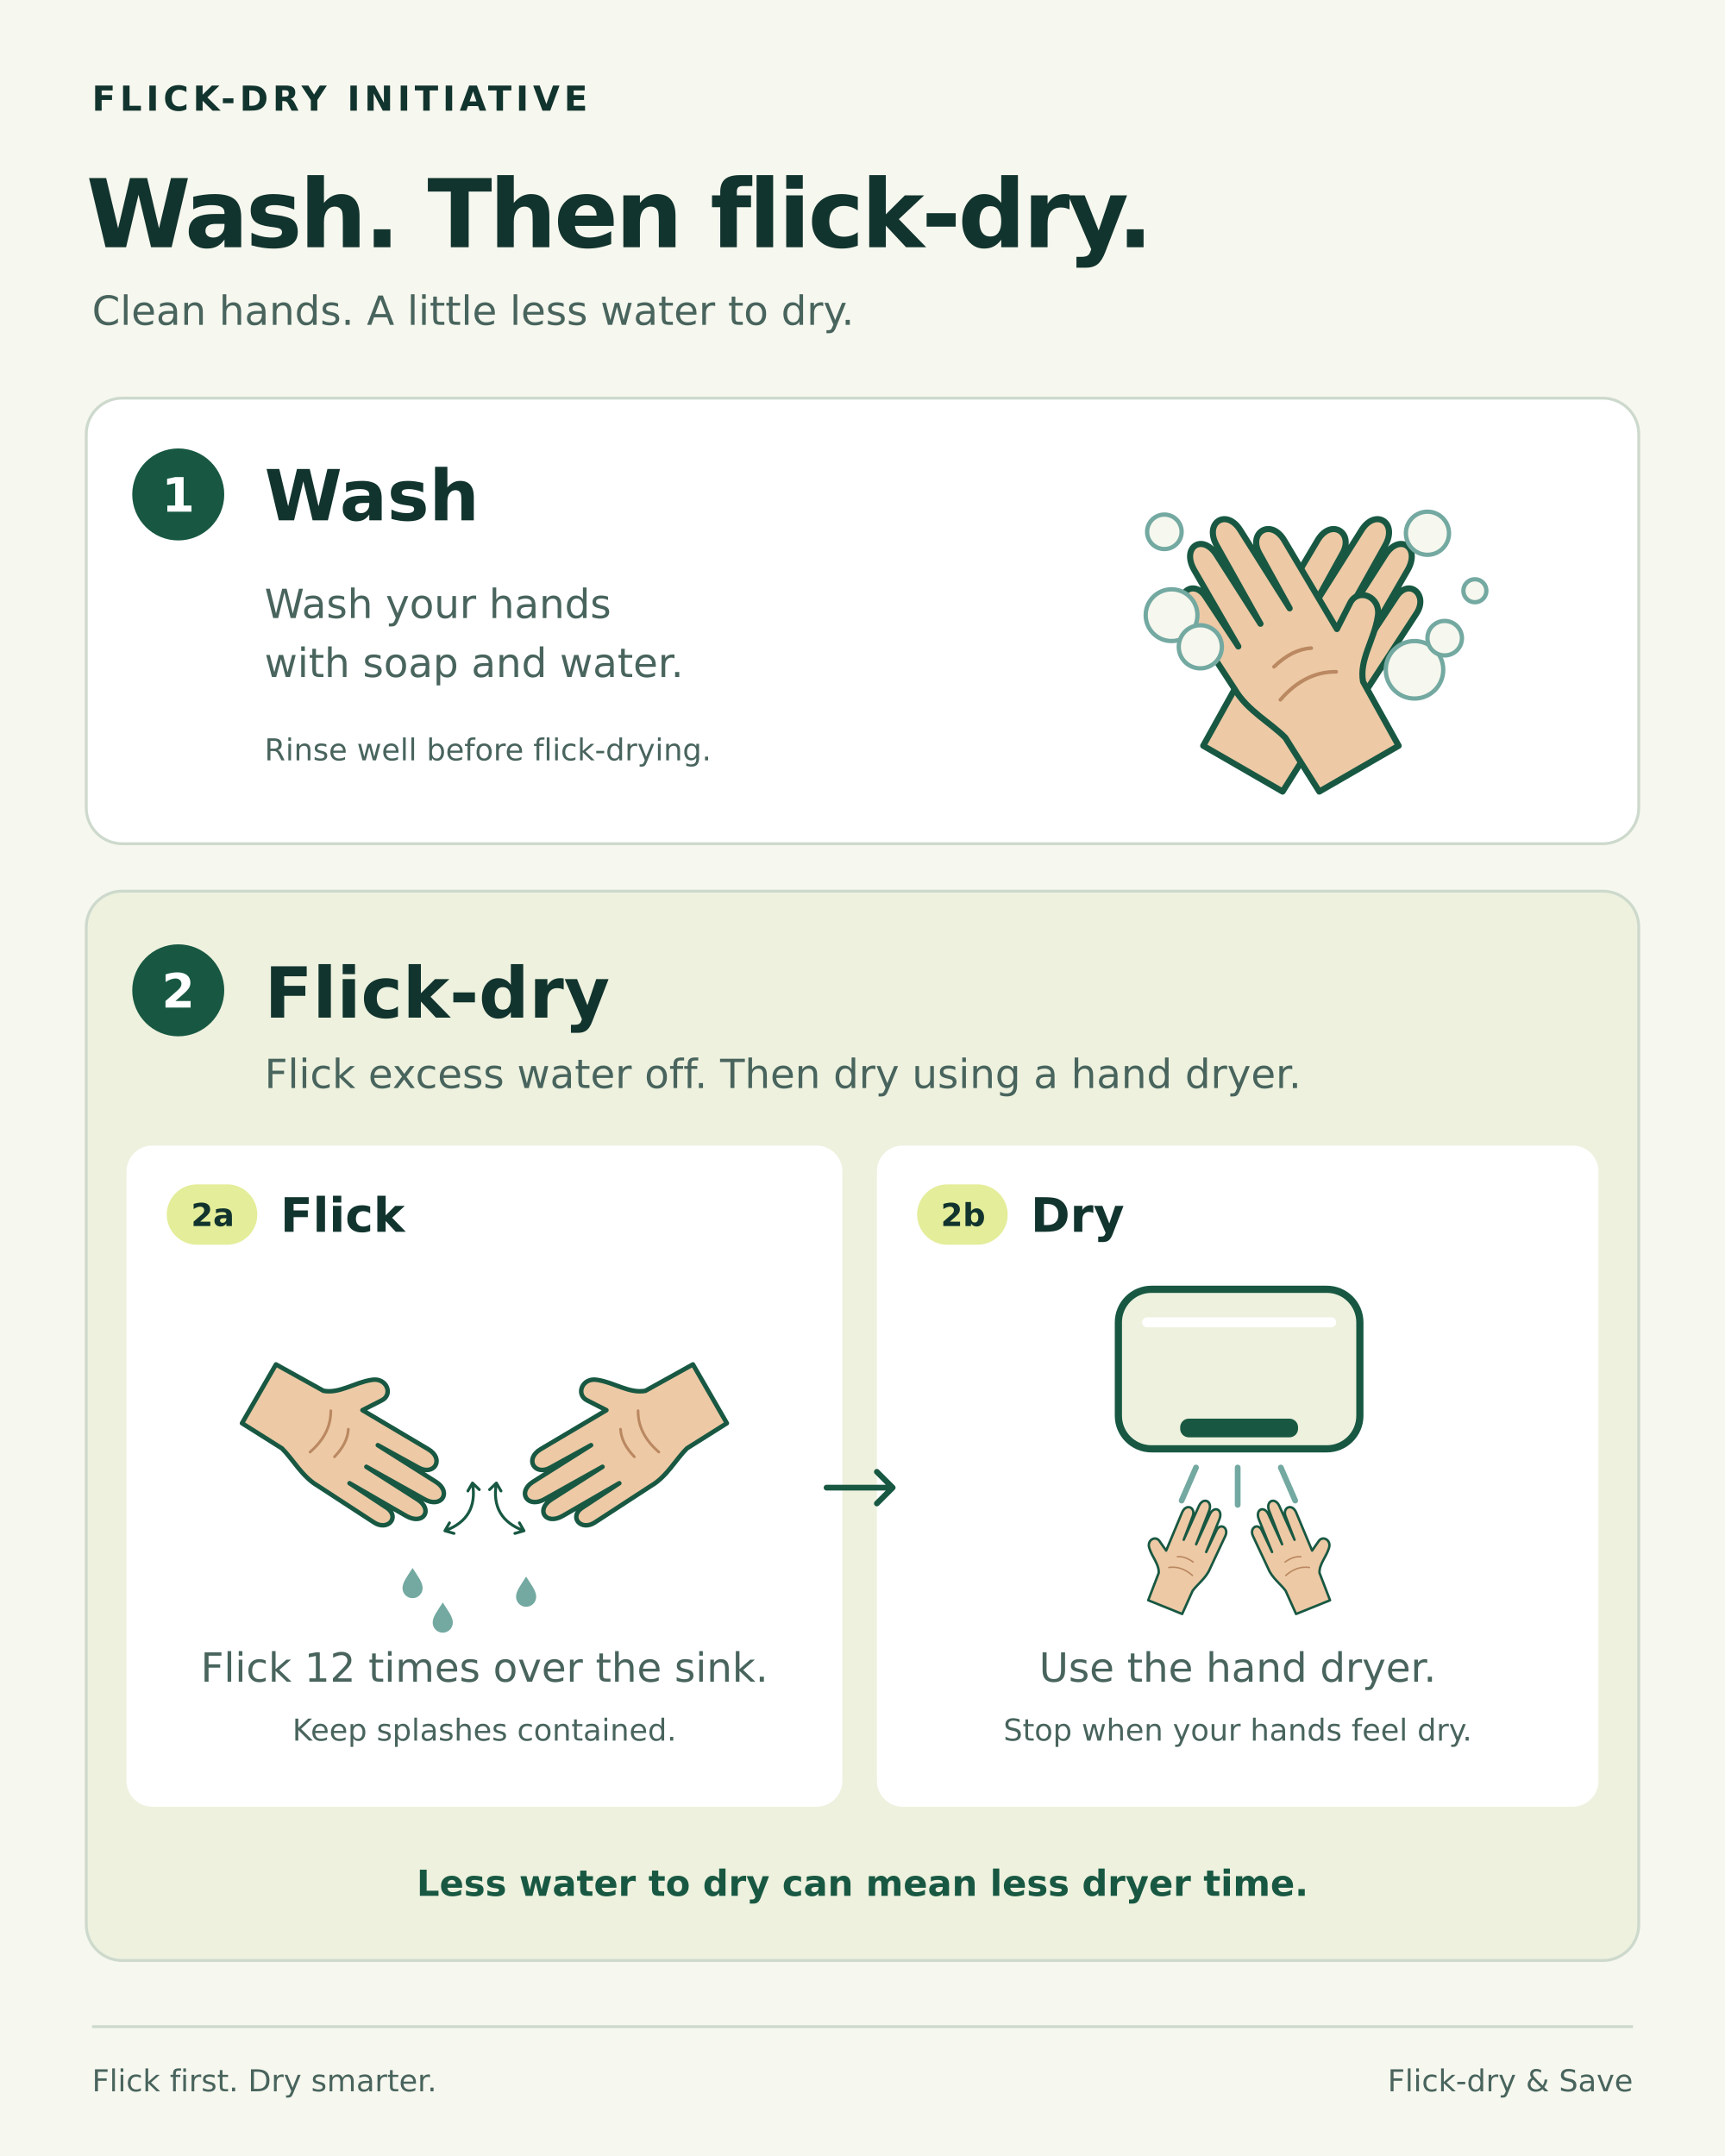
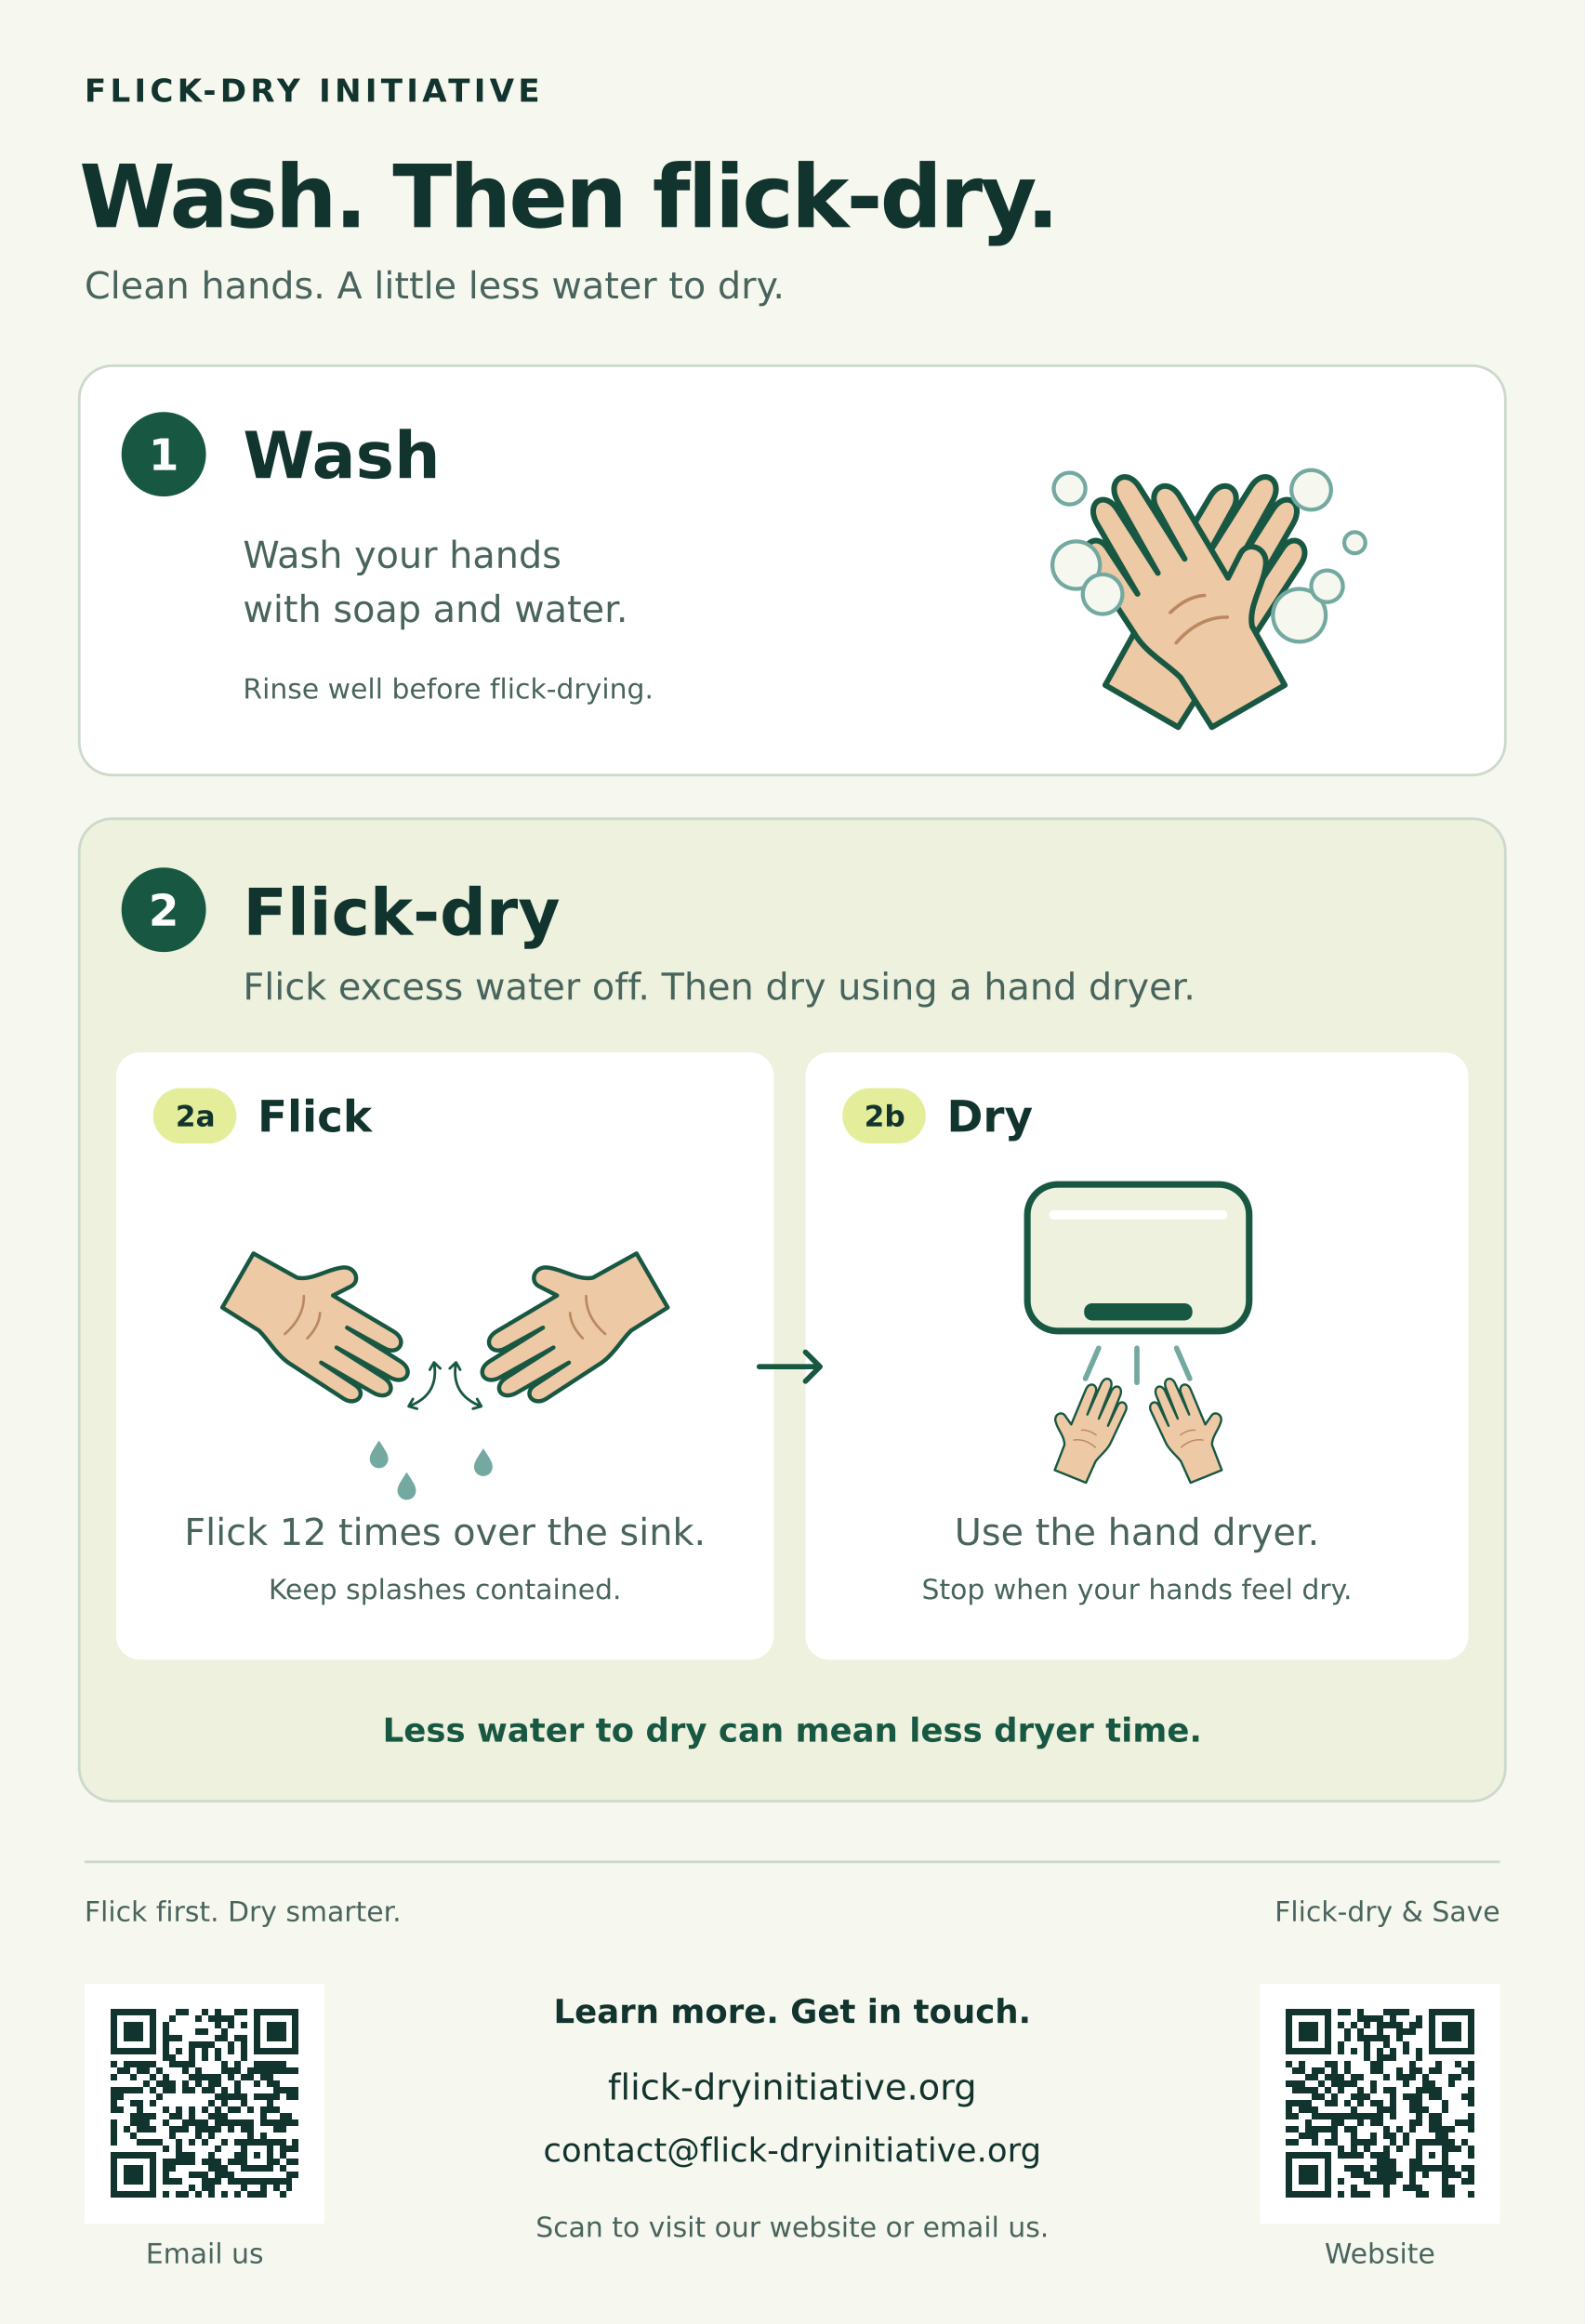
- <svg xmlns="http://www.w3.org/2000/svg" xmlns:xlink="http://www.w3.org/1999/xlink" width="1200" height="1500" viewBox="0 0 1200 1500">
+ <svg xmlns="http://www.w3.org/2000/svg" xmlns:xlink="http://www.w3.org/1999/xlink" width="1200" height="1760" viewBox="0 0 1200 1760">
  <defs>
    <style>
text {font-family: 'DejaVu Sans', sans-serif; fill:#12342e}
.small {font-size:21px;fill:#48645d}
.body {font-size:28px;fill:#48645d}
.label {font-size:24px;font-weight:700;letter-spacing:3px}
.title {font-size:66px;font-weight:700;letter-spacing:-2px}
</style>
    <g id="hand" stroke="#185842" stroke-width="5" stroke-linejoin="round" stroke-linecap="round">
      <path d="M 40 0 L 115 0 L 116 60 C 122 77 141 85 153 100 C 164 113 151 129 139 121 L 119 108 L 118 192 C 118 214 95 213 95 193 L 94 142 L 91 218 C 90 239 68 238 68 216 L 67 143 L 64 210 C 63 231 42 230 42 208 L 42 136 L 39 186 C 37 203 17 199 18 181 L 22 107 C 22 87 34 68 38 52 Z" fill="#edc9a5" />
      <path d="M 50 81 Q 79 91 101 78 M 59 107 Q 79 112 93 105" fill="none" stroke="#ba8861" stroke-width="3" />
    </g>
    <g id="drop">
      <path d="M 0 -13 C -5 -5 -10 1 -10 7 A 10 10 0 0 0 10 7 C 10 1 5 -5 0 -13 Z" fill="#73a9a1" />
    </g>
  </defs>
-   <rect width="1200" height="1500" fill="#f6f7ee" />
+   <rect width="1200" height="1760" fill="#f6f7ee" />
  <text x="64" y="77" class="label" fill="#185842">FLICK-DRY INITIATIVE</text>
  <text x="60" y="172" class="title">Wash. Then flick-dry.</text>
  <text x="64" y="226" class="body">Clean hands. A little less water to dry.</text>
  <rect x="60" y="277" width="1080" height="310" rx="25" fill="#fff" stroke="#cdd9cc" stroke-width="2" />
  <circle cx="124" cy="344" r="32" fill="#185842" />
  <text x="124" y="356" text-anchor="middle" style="font-size:33px;font-weight:700;fill:white">1</text>
  <text x="184" y="362" style="font-size:49px;font-weight:700">Wash</text>
  <text x="184" y="430" class="body">Wash your hands</text>
  <text x="184" y="471" class="body">with soap and water.</text>
  <text x="184" y="529" class="small">Rinse well before flick-drying.</text>
  <g transform="translate(865 535) rotate(-150) scale(.85) translate(-77 0)">
    <use xlink:href="#hand" />
  </g>
  <g transform="translate(945 535) scale(-1 1) rotate(-150) scale(.85) translate(-77 0)">
    <use xlink:href="#hand" />
  </g>
  <g fill="#f6f7ee" stroke="#73a9a1" stroke-width="3">
    <circle cx="815" cy="428" r="18" />
    <circle cx="835" cy="450" r="15" />
    <circle cx="984" cy="466" r="20" />
    <circle cx="1005" cy="444" r="12" />
    <circle cx="810" cy="370" r="12" />
    <circle cx="993" cy="371" r="15" />
    <circle cx="1026" cy="411" r="8" />
  </g>
  <rect x="60" y="620" width="1080" height="744" rx="25" fill="#edf1de" stroke="#cdd9cc" stroke-width="2" />
  <circle cx="124" cy="689" r="32" fill="#185842" />
  <text x="124" y="701" text-anchor="middle" style="font-size:33px;font-weight:700;fill:white">2</text>
  <text x="184" y="708" style="font-size:49px;font-weight:700">Flick-dry</text>
  <text x="184" y="757" class="body">Flick excess water off. Then dry using a hand dryer.</text>
  <rect x="88" y="797" width="498" height="460" rx="18" fill="#fff" />
  <rect x="610" y="797" width="502" height="460" rx="18" fill="#fff" />
  <rect x="116" y="824" width="63" height="42" rx="21" fill="#e4ed99" />
  <text x="148" y="853" text-anchor="middle" style="font-size:22px;font-weight:700">2a</text>
  <text x="195" y="857" style="font-size:33px;font-weight:700">Flick</text>
  <rect x="638" y="824" width="63" height="42" rx="21" fill="#e4ed99" />
  <text x="670" y="853" text-anchor="middle" style="font-size:22px;font-weight:700">2b</text>
  <text x="717" y="857" style="font-size:33px;font-weight:700">Dry</text>
  <g transform="translate(180 970) rotate(-60) scale(.63) translate(-77 0)">
    <use xlink:href="#hand" />
  </g>
  <g transform="translate(494 970) scale(-1 1) rotate(-60) scale(.63) translate(-77 0)">
    <use xlink:href="#hand" />
  </g>
  <g stroke="#185842" stroke-width="5" fill="none" stroke-linecap="round">
    <path stroke-width="2.5" stroke-linejoin="round" transform="translate(308 1042) rotate(-60) scale(.8) translate(-308 -1042)" d="M 284 1058 Q 308 1078 332 1058 M 286 1066 L 284 1058 L 292 1058 M 324 1058 L 332 1058 L 330 1066" />
    <path stroke-width="2.5" stroke-linejoin="round" transform="translate(366 1042) rotate(60) scale(.8) translate(-366 -1042)" d="M 342 1058 Q 366 1078 390 1058 M 344 1066 L 342 1058 L 350 1058 M 382 1058 L 390 1058 L 388 1066" />
  </g>
  <g>
    <use xlink:href="#drop" transform="translate(287 1100) scale(.7)" />
    <use xlink:href="#drop" transform="translate(308 1124) scale(.7)" />
    <use xlink:href="#drop" transform="translate(366 1106) scale(.7)" />
  </g>
  <text x="337" y="1170" text-anchor="middle" class="body">Flick 12 times over the sink.</text>
  <text x="337" y="1211" text-anchor="middle" class="small">Keep splashes contained.</text>
  <rect x="778" y="897" width="168" height="111" rx="23" fill="#edf1de" stroke="#185842" stroke-width="5" />
  <path d="M 798 920 L 926 920" stroke="#fff" stroke-width="7" stroke-linecap="round" />
  <rect x="821" y="987" width="82" height="13" rx="6" fill="#185842" />
  <g fill="none" stroke="#73a9a1" stroke-width="4" stroke-linecap="round">
    <path d="M 832 1021 L 822 1044 M 861 1021 L 861 1047 M 891 1021 L 901 1044" />
  </g>
  <g transform="translate(835 1128) rotate(202) scale(.34)">
    <use xlink:href="#hand" />
  </g>
  <g transform="translate(889 1128) scale(-.34 .34) rotate(202)">
    <use xlink:href="#hand" />
  </g>
  <text x="861" y="1170" text-anchor="middle" class="body">Use the hand dryer.</text>
  <text x="861" y="1211" text-anchor="middle" class="small">Stop when your hands feel dry.</text>
  <path d="M 575 1035 L 621 1035 M 610 1024 L 621 1035 L 610 1046" fill="none" stroke="#185842" stroke-width="4" stroke-linecap="round" stroke-linejoin="round" />
  <text x="600" y="1319" text-anchor="middle" style="font-size:25px;font-weight:700;fill:#185842">Less water to dry can mean less dryer time.</text>
  <path d="M 64 1410 H 1136" stroke="#cdd9cc" stroke-width="2" />
  <text x="64" y="1455" class="small">Flick first. Dry smarter.</text>
  <text x="1136" y="1455" text-anchor="end" class="small">Flick-dry &amp; Save</text>
+   <g id="contact-footer" aria-label="Website and contact information">
+     <text x="600" y="1532" text-anchor="middle" style="font-size:25px;font-weight:700">Learn more. Get in touch.</text>
+     <a href="https://flick-dryinitiative.org/">
+       <text x="600" y="1590" text-anchor="middle" style="font-size:27px">flick-dryinitiative.org</text>
+     </a>
+     <a href="mailto:contact@flick-dryinitiative.org">
+       <text x="600" y="1637" text-anchor="middle" style="font-size:25px">contact@flick-dryinitiative.org</text>
+     </a>
+     <text x="600" y="1694" text-anchor="middle" class="small">Scan to visit our website or email us.</text>
+     <a href="https://flick-dryinitiative.org/">
+       <svg x="954" y="1502" width="182" height="182" viewBox="0 0 37 37" shape-rendering="crispEdges" role="img" aria-label="QR code: Website">
+         <rect width="37" height="37" fill="#fff" />
+         <path d="M4 4h1v1h-1z M5 4h1v1h-1z M6 4h1v1h-1z M7 4h1v1h-1z M8 4h1v1h-1z M9 4h1v1h-1z M10 4h1v1h-1z M12 4h1v1h-1z M13 4h1v1h-1z M15 4h1v1h-1z M19 4h1v1h-1z M20 4h1v1h-1z M21 4h1v1h-1z M22 4h1v1h-1z M26 4h1v1h-1z M27 4h1v1h-1z M28 4h1v1h-1z M29 4h1v1h-1z M30 4h1v1h-1z M31 4h1v1h-1z M32 4h1v1h-1z M4 5h1v1h-1z M10 5h1v1h-1z M15 5h1v1h-1z M16 5h1v1h-1z M17 5h1v1h-1z M18 5h1v1h-1z M20 5h1v1h-1z M24 5h1v1h-1z M26 5h1v1h-1z M32 5h1v1h-1z M4 6h1v1h-1z M6 6h1v1h-1z M7 6h1v1h-1z M8 6h1v1h-1z M10 6h1v1h-1z M12 6h1v1h-1z M14 6h1v1h-1z M16 6h1v1h-1z M18 6h1v1h-1z M19 6h1v1h-1z M20 6h1v1h-1z M21 6h1v1h-1z M23 6h1v1h-1z M24 6h1v1h-1z M26 6h1v1h-1z M28 6h1v1h-1z M29 6h1v1h-1z M30 6h1v1h-1z M32 6h1v1h-1z M4 7h1v1h-1z M6 7h1v1h-1z M7 7h1v1h-1z M8 7h1v1h-1z M10 7h1v1h-1z M13 7h1v1h-1z M15 7h1v1h-1z M18 7h1v1h-1z M21 7h1v1h-1z M22 7h1v1h-1z M23 7h1v1h-1z M26 7h1v1h-1z M28 7h1v1h-1z M29 7h1v1h-1z M30 7h1v1h-1z M32 7h1v1h-1z M4 8h1v1h-1z M6 8h1v1h-1z M7 8h1v1h-1z M8 8h1v1h-1z M10 8h1v1h-1z M13 8h1v1h-1z M15 8h1v1h-1z M16 8h1v1h-1z M17 8h1v1h-1z M18 8h1v1h-1z M19 8h1v1h-1z M21 8h1v1h-1z M26 8h1v1h-1z M28 8h1v1h-1z M29 8h1v1h-1z M30 8h1v1h-1z M32 8h1v1h-1z M4 9h1v1h-1z M10 9h1v1h-1z M12 9h1v1h-1z M16 9h1v1h-1z M19 9h1v1h-1z M22 9h1v1h-1z M26 9h1v1h-1z M32 9h1v1h-1z M4 10h1v1h-1z M5 10h1v1h-1z M6 10h1v1h-1z M7 10h1v1h-1z M8 10h1v1h-1z M9 10h1v1h-1z M10 10h1v1h-1z M12 10h1v1h-1z M14 10h1v1h-1z M16 10h1v1h-1z M18 10h1v1h-1z M20 10h1v1h-1z M22 10h1v1h-1z M24 10h1v1h-1z M26 10h1v1h-1z M27 10h1v1h-1z M28 10h1v1h-1z M29 10h1v1h-1z M30 10h1v1h-1z M31 10h1v1h-1z M32 10h1v1h-1z M16 11h1v1h-1z M18 11h1v1h-1z M19 11h1v1h-1z M20 11h1v1h-1z M24 11h1v1h-1z M4 12h1v1h-1z M6 12h1v1h-1z M10 12h1v1h-1z M11 12h1v1h-1z M13 12h1v1h-1z M17 12h1v1h-1z M18 12h1v1h-1z M23 12h1v1h-1z M27 12h1v1h-1z M30 12h1v1h-1z M32 12h1v1h-1z M5 13h1v1h-1z M6 13h1v1h-1z M8 13h1v1h-1z M9 13h1v1h-1z M11 13h1v1h-1z M13 13h1v1h-1z M17 13h1v1h-1z M18 13h1v1h-1z M21 13h1v1h-1z M23 13h1v1h-1z M24 13h1v1h-1z M26 13h1v1h-1z M27 13h1v1h-1z M31 13h1v1h-1z M32 13h1v1h-1z M7 14h1v1h-1z M8 14h1v1h-1z M10 14h1v1h-1z M11 14h1v1h-1z M12 14h1v1h-1z M14 14h1v1h-1z M15 14h1v1h-1z M19 14h1v1h-1z M21 14h1v1h-1z M22 14h1v1h-1z M23 14h1v1h-1z M25 14h1v1h-1z M29 14h1v1h-1z M30 14h1v1h-1z M32 14h1v1h-1z M4 15h1v1h-1z M5 15h1v1h-1z M6 15h1v1h-1z M9 15h1v1h-1z M11 15h1v1h-1z M12 15h1v1h-1z M13 15h1v1h-1z M14 15h1v1h-1z M17 15h1v1h-1z M22 15h1v1h-1z M25 15h1v1h-1z M26 15h1v1h-1z M29 15h1v1h-1z M5 16h1v1h-1z M6 16h1v1h-1z M7 16h1v1h-1z M8 16h1v1h-1z M10 16h1v1h-1z M12 16h1v1h-1z M15 16h1v1h-1z M17 16h1v1h-1z M19 16h1v1h-1z M20 16h1v1h-1z M24 16h1v1h-1z M25 16h1v1h-1z M26 16h1v1h-1z M27 16h1v1h-1z M32 16h1v1h-1z M8 17h1v1h-1z M9 17h1v1h-1z M11 17h1v1h-1z M14 17h1v1h-1z M15 17h1v1h-1z M16 17h1v1h-1z M20 17h1v1h-1z M22 17h1v1h-1z M23 17h1v1h-1z M24 17h1v1h-1z M26 17h1v1h-1z M27 17h1v1h-1z M31 17h1v1h-1z M32 17h1v1h-1z M4 18h1v1h-1z M5 18h1v1h-1z M6 18h1v1h-1z M7 18h1v1h-1z M10 18h1v1h-1z M11 18h1v1h-1z M13 18h1v1h-1z M15 18h1v1h-1z M17 18h1v1h-1z M18 18h1v1h-1z M20 18h1v1h-1z M23 18h1v1h-1z M24 18h1v1h-1z M28 18h1v1h-1z M32 18h1v1h-1z M4 19h1v1h-1z M6 19h1v1h-1z M7 19h1v1h-1z M8 19h1v1h-1z M14 19h1v1h-1z M18 19h1v1h-1z M19 19h1v1h-1z M20 19h1v1h-1z M23 19h1v1h-1z M24 19h1v1h-1z M25 19h1v1h-1z M28 19h1v1h-1z M4 20h1v1h-1z M5 20h1v1h-1z M8 20h1v1h-1z M9 20h1v1h-1z M10 20h1v1h-1z M11 20h1v1h-1z M12 20h1v1h-1z M13 20h1v1h-1z M14 20h1v1h-1z M15 20h1v1h-1z M16 20h1v1h-1z M17 20h1v1h-1z M18 20h1v1h-1z M20 20h1v1h-1z M24 20h1v1h-1z M26 20h1v1h-1z M27 20h1v1h-1z M32 20h1v1h-1z M7 21h1v1h-1z M11 21h1v1h-1z M12 21h1v1h-1z M15 21h1v1h-1z M17 21h1v1h-1z M18 21h1v1h-1z M23 21h1v1h-1z M24 21h1v1h-1z M26 21h1v1h-1z M27 21h1v1h-1z M30 21h1v1h-1z M31 21h1v1h-1z M32 21h1v1h-1z M4 22h1v1h-1z M5 22h1v1h-1z M7 22h1v1h-1z M8 22h1v1h-1z M9 22h1v1h-1z M10 22h1v1h-1z M11 22h1v1h-1z M13 22h1v1h-1z M14 22h1v1h-1z M19 22h1v1h-1z M21 22h1v1h-1z M23 22h1v1h-1z M26 22h1v1h-1z M27 22h1v1h-1z M28 22h1v1h-1z M29 22h1v1h-1z M32 22h1v1h-1z M6 23h1v1h-1z M7 23h1v1h-1z M8 23h1v1h-1z M11 23h1v1h-1z M14 23h1v1h-1z M17 23h1v1h-1z M19 23h1v1h-1z M20 23h1v1h-1z M22 23h1v1h-1z M27 23h1v1h-1z M28 23h1v1h-1z M4 24h1v1h-1z M5 24h1v1h-1z M8 24h1v1h-1z M10 24h1v1h-1z M11 24h1v1h-1z M14 24h1v1h-1z M15 24h1v1h-1z M16 24h1v1h-1z M17 24h1v1h-1z M20 24h1v1h-1z M22 24h1v1h-1z M24 24h1v1h-1z M25 24h1v1h-1z M26 24h1v1h-1z M27 24h1v1h-1z M28 24h1v1h-1z M29 24h1v1h-1z M31 24h1v1h-1z M12 25h1v1h-1z M14 25h1v1h-1z M16 25h1v1h-1z M19 25h1v1h-1z M21 25h1v1h-1z M24 25h1v1h-1z M28 25h1v1h-1z M29 25h1v1h-1z M30 25h1v1h-1z M32 25h1v1h-1z M4 26h1v1h-1z M5 26h1v1h-1z M6 26h1v1h-1z M7 26h1v1h-1z M8 26h1v1h-1z M9 26h1v1h-1z M10 26h1v1h-1z M12 26h1v1h-1z M13 26h1v1h-1z M14 26h1v1h-1z M15 26h1v1h-1z M17 26h1v1h-1z M18 26h1v1h-1z M19 26h1v1h-1z M24 26h1v1h-1z M26 26h1v1h-1z M28 26h1v1h-1z M32 26h1v1h-1z M4 27h1v1h-1z M10 27h1v1h-1z M18 27h1v1h-1z M19 27h1v1h-1z M20 27h1v1h-1z M23 27h1v1h-1z M24 27h1v1h-1z M28 27h1v1h-1z M4 28h1v1h-1z M6 28h1v1h-1z M7 28h1v1h-1z M8 28h1v1h-1z M10 28h1v1h-1z M13 28h1v1h-1z M14 28h1v1h-1z M15 28h1v1h-1z M17 28h1v1h-1z M18 28h1v1h-1z M19 28h1v1h-1z M20 28h1v1h-1z M23 28h1v1h-1z M24 28h1v1h-1z M25 28h1v1h-1z M26 28h1v1h-1z M27 28h1v1h-1z M28 28h1v1h-1z M29 28h1v1h-1z M31 28h1v1h-1z M32 28h1v1h-1z M4 29h1v1h-1z M6 29h1v1h-1z M7 29h1v1h-1z M8 29h1v1h-1z M10 29h1v1h-1z M14 29h1v1h-1z M15 29h1v1h-1z M16 29h1v1h-1z M18 29h1v1h-1z M19 29h1v1h-1z M20 29h1v1h-1z M21 29h1v1h-1z M23 29h1v1h-1z M25 29h1v1h-1z M28 29h1v1h-1z M29 29h1v1h-1z M30 29h1v1h-1z M32 29h1v1h-1z M4 30h1v1h-1z M6 30h1v1h-1z M7 30h1v1h-1z M8 30h1v1h-1z M10 30h1v1h-1z M12 30h1v1h-1z M16 30h1v1h-1z M17 30h1v1h-1z M18 30h1v1h-1z M19 30h1v1h-1z M20 30h1v1h-1z M23 30h1v1h-1z M28 30h1v1h-1z M31 30h1v1h-1z M32 30h1v1h-1z M4 31h1v1h-1z M10 31h1v1h-1z M14 31h1v1h-1z M19 31h1v1h-1z M22 31h1v1h-1z M23 31h1v1h-1z M24 31h1v1h-1z M28 31h1v1h-1z M29 31h1v1h-1z M4 32h1v1h-1z M5 32h1v1h-1z M6 32h1v1h-1z M7 32h1v1h-1z M8 32h1v1h-1z M9 32h1v1h-1z M10 32h1v1h-1z M12 32h1v1h-1z M14 32h1v1h-1z M15 32h1v1h-1z M16 32h1v1h-1z M19 32h1v1h-1z M24 32h1v1h-1z M25 32h1v1h-1z M28 32h1v1h-1z M29 32h1v1h-1z M32 32h1v1h-1z" fill="#12342e" />
+       </svg>
+       <text x="1045" y="1714" text-anchor="middle" class="small">Website</text>
+     </a>
+     <a href="mailto:contact@flick-dryinitiative.org">
+       <svg x="64" y="1502" width="182" height="182" viewBox="0 0 37 37" shape-rendering="crispEdges" role="img" aria-label="QR code: Email us">
+         <rect width="37" height="37" fill="#fff" />
+         <path d="M4 4h1v1h-1z M5 4h1v1h-1z M6 4h1v1h-1z M7 4h1v1h-1z M8 4h1v1h-1z M9 4h1v1h-1z M10 4h1v1h-1z M14 4h1v1h-1z M15 4h1v1h-1z M18 4h1v1h-1z M20 4h1v1h-1z M23 4h1v1h-1z M24 4h1v1h-1z M26 4h1v1h-1z M27 4h1v1h-1z M28 4h1v1h-1z M29 4h1v1h-1z M30 4h1v1h-1z M31 4h1v1h-1z M32 4h1v1h-1z M4 5h1v1h-1z M10 5h1v1h-1z M13 5h1v1h-1z M17 5h1v1h-1z M19 5h1v1h-1z M20 5h1v1h-1z M21 5h1v1h-1z M22 5h1v1h-1z M26 5h1v1h-1z M32 5h1v1h-1z M4 6h1v1h-1z M6 6h1v1h-1z M7 6h1v1h-1z M8 6h1v1h-1z M10 6h1v1h-1z M12 6h1v1h-1z M20 6h1v1h-1z M22 6h1v1h-1z M24 6h1v1h-1z M26 6h1v1h-1z M28 6h1v1h-1z M29 6h1v1h-1z M30 6h1v1h-1z M32 6h1v1h-1z M4 7h1v1h-1z M6 7h1v1h-1z M7 7h1v1h-1z M8 7h1v1h-1z M10 7h1v1h-1z M12 7h1v1h-1z M17 7h1v1h-1z M18 7h1v1h-1z M21 7h1v1h-1z M26 7h1v1h-1z M28 7h1v1h-1z M29 7h1v1h-1z M30 7h1v1h-1z M32 7h1v1h-1z M4 8h1v1h-1z M6 8h1v1h-1z M7 8h1v1h-1z M8 8h1v1h-1z M10 8h1v1h-1z M12 8h1v1h-1z M13 8h1v1h-1z M14 8h1v1h-1z M20 8h1v1h-1z M21 8h1v1h-1z M23 8h1v1h-1z M24 8h1v1h-1z M26 8h1v1h-1z M28 8h1v1h-1z M29 8h1v1h-1z M30 8h1v1h-1z M32 8h1v1h-1z M4 9h1v1h-1z M10 9h1v1h-1z M12 9h1v1h-1z M16 9h1v1h-1z M17 9h1v1h-1z M18 9h1v1h-1z M19 9h1v1h-1z M22 9h1v1h-1z M24 9h1v1h-1z M26 9h1v1h-1z M32 9h1v1h-1z M4 10h1v1h-1z M5 10h1v1h-1z M6 10h1v1h-1z M7 10h1v1h-1z M8 10h1v1h-1z M9 10h1v1h-1z M10 10h1v1h-1z M12 10h1v1h-1z M14 10h1v1h-1z M16 10h1v1h-1z M18 10h1v1h-1z M20 10h1v1h-1z M22 10h1v1h-1z M24 10h1v1h-1z M26 10h1v1h-1z M27 10h1v1h-1z M28 10h1v1h-1z M29 10h1v1h-1z M30 10h1v1h-1z M31 10h1v1h-1z M32 10h1v1h-1z M12 11h1v1h-1z M13 11h1v1h-1z M16 11h1v1h-1z M18 11h1v1h-1z M20 11h1v1h-1z M24 11h1v1h-1z M4 12h1v1h-1z M6 12h1v1h-1z M7 12h1v1h-1z M8 12h1v1h-1z M9 12h1v1h-1z M10 12h1v1h-1z M13 12h1v1h-1z M14 12h1v1h-1z M15 12h1v1h-1z M16 12h1v1h-1z M21 12h1v1h-1z M23 12h1v1h-1z M26 12h1v1h-1z M27 12h1v1h-1z M28 12h1v1h-1z M29 12h1v1h-1z M30 12h1v1h-1z M5 13h1v1h-1z M6 13h1v1h-1z M8 13h1v1h-1z M9 13h1v1h-1z M11 13h1v1h-1z M15 13h1v1h-1z M17 13h1v1h-1z M21 13h1v1h-1z M22 13h1v1h-1z M23 13h1v1h-1z M25 13h1v1h-1z M26 13h1v1h-1z M27 13h1v1h-1z M28 13h1v1h-1z M29 13h1v1h-1z M30 13h1v1h-1z M31 13h1v1h-1z M32 13h1v1h-1z M4 14h1v1h-1z M7 14h1v1h-1z M10 14h1v1h-1z M12 14h1v1h-1z M16 14h1v1h-1z M17 14h1v1h-1z M18 14h1v1h-1z M19 14h1v1h-1z M20 14h1v1h-1z M22 14h1v1h-1z M24 14h1v1h-1z M25 14h1v1h-1z M27 14h1v1h-1z M28 14h1v1h-1z M9 15h1v1h-1z M11 15h1v1h-1z M12 15h1v1h-1z M13 15h1v1h-1z M15 15h1v1h-1z M17 15h1v1h-1z M19 15h1v1h-1z M20 15h1v1h-1z M23 15h1v1h-1z M26 15h1v1h-1z M28 15h1v1h-1z M29 15h1v1h-1z M4 16h1v1h-1z M5 16h1v1h-1z M6 16h1v1h-1z M7 16h1v1h-1z M8 16h1v1h-1z M10 16h1v1h-1z M12 16h1v1h-1z M13 16h1v1h-1z M15 16h1v1h-1z M16 16h1v1h-1z M18 16h1v1h-1z M19 16h1v1h-1z M21 16h1v1h-1z M23 16h1v1h-1z M29 16h1v1h-1z M30 16h1v1h-1z M31 16h1v1h-1z M32 16h1v1h-1z M4 17h1v1h-1z M5 17h1v1h-1z M11 17h1v1h-1z M20 17h1v1h-1z M21 17h1v1h-1z M22 17h1v1h-1z M23 17h1v1h-1z M24 17h1v1h-1z M26 17h1v1h-1z M27 17h1v1h-1z M28 17h1v1h-1z M29 17h1v1h-1z M31 17h1v1h-1z M32 17h1v1h-1z M4 18h1v1h-1z M7 18h1v1h-1z M8 18h1v1h-1z M10 18h1v1h-1z M19 18h1v1h-1z M21 18h1v1h-1z M24 18h1v1h-1z M28 18h1v1h-1z M4 19h1v1h-1z M5 19h1v1h-1z M8 19h1v1h-1z M12 19h1v1h-1z M14 19h1v1h-1z M16 19h1v1h-1z M18 19h1v1h-1z M20 19h1v1h-1z M22 19h1v1h-1z M23 19h1v1h-1z M25 19h1v1h-1z M27 19h1v1h-1z M28 19h1v1h-1z M29 19h1v1h-1z M7 20h1v1h-1z M8 20h1v1h-1z M9 20h1v1h-1z M10 20h1v1h-1z M13 20h1v1h-1z M14 20h1v1h-1z M16 20h1v1h-1z M19 20h1v1h-1z M20 20h1v1h-1z M21 20h1v1h-1z M27 20h1v1h-1z M30 20h1v1h-1z M31 20h1v1h-1z M4 21h1v1h-1z M7 21h1v1h-1z M8 21h1v1h-1z M9 21h1v1h-1z M12 21h1v1h-1z M15 21h1v1h-1z M16 21h1v1h-1z M17 21h1v1h-1z M18 21h1v1h-1z M20 21h1v1h-1z M21 21h1v1h-1z M22 21h1v1h-1z M23 21h1v1h-1z M24 21h1v1h-1z M25 21h1v1h-1z M27 21h1v1h-1z M28 21h1v1h-1z M29 21h1v1h-1z M30 21h1v1h-1z M31 21h1v1h-1z M32 21h1v1h-1z M4 22h1v1h-1z M6 22h1v1h-1z M8 22h1v1h-1z M9 22h1v1h-1z M10 22h1v1h-1z M13 22h1v1h-1z M14 22h1v1h-1z M15 22h1v1h-1z M17 22h1v1h-1z M18 22h1v1h-1z M19 22h1v1h-1z M20 22h1v1h-1z M22 22h1v1h-1z M24 22h1v1h-1z M25 22h1v1h-1z M29 22h1v1h-1z M30 22h1v1h-1z M4 23h1v1h-1z M7 23h1v1h-1z M13 23h1v1h-1z M17 23h1v1h-1z M19 23h1v1h-1z M25 23h1v1h-1z M27 23h1v1h-1z M4 24h1v1h-1z M8 24h1v1h-1z M9 24h1v1h-1z M10 24h1v1h-1z M11 24h1v1h-1z M14 24h1v1h-1z M16 24h1v1h-1z M18 24h1v1h-1z M21 24h1v1h-1z M23 24h1v1h-1z M24 24h1v1h-1z M25 24h1v1h-1z M26 24h1v1h-1z M27 24h1v1h-1z M28 24h1v1h-1z M29 24h1v1h-1z M30 24h1v1h-1z M32 24h1v1h-1z M12 25h1v1h-1z M14 25h1v1h-1z M20 25h1v1h-1z M24 25h1v1h-1z M28 25h1v1h-1z M30 25h1v1h-1z M31 25h1v1h-1z M32 25h1v1h-1z M4 26h1v1h-1z M5 26h1v1h-1z M6 26h1v1h-1z M7 26h1v1h-1z M8 26h1v1h-1z M9 26h1v1h-1z M10 26h1v1h-1z M14 26h1v1h-1z M15 26h1v1h-1z M16 26h1v1h-1z M19 26h1v1h-1z M23 26h1v1h-1z M24 26h1v1h-1z M26 26h1v1h-1z M28 26h1v1h-1z M30 26h1v1h-1z M4 27h1v1h-1z M10 27h1v1h-1z M12 27h1v1h-1z M13 27h1v1h-1z M14 27h1v1h-1z M15 27h1v1h-1z M16 27h1v1h-1z M18 27h1v1h-1z M19 27h1v1h-1z M20 27h1v1h-1z M22 27h1v1h-1z M23 27h1v1h-1z M24 27h1v1h-1z M28 27h1v1h-1z M29 27h1v1h-1z M31 27h1v1h-1z M32 27h1v1h-1z M4 28h1v1h-1z M6 28h1v1h-1z M7 28h1v1h-1z M8 28h1v1h-1z M10 28h1v1h-1z M12 28h1v1h-1z M13 28h1v1h-1z M19 28h1v1h-1z M20 28h1v1h-1z M21 28h1v1h-1z M24 28h1v1h-1z M25 28h1v1h-1z M26 28h1v1h-1z M27 28h1v1h-1z M28 28h1v1h-1z M30 28h1v1h-1z M4 29h1v1h-1z M6 29h1v1h-1z M7 29h1v1h-1z M8 29h1v1h-1z M10 29h1v1h-1z M12 29h1v1h-1z M16 29h1v1h-1z M17 29h1v1h-1z M18 29h1v1h-1z M20 29h1v1h-1z M21 29h1v1h-1z M22 29h1v1h-1z M31 29h1v1h-1z M32 29h1v1h-1z M4 30h1v1h-1z M6 30h1v1h-1z M7 30h1v1h-1z M8 30h1v1h-1z M10 30h1v1h-1z M12 30h1v1h-1z M13 30h1v1h-1z M14 30h1v1h-1z M18 30h1v1h-1z M19 30h1v1h-1z M20 30h1v1h-1z M22 30h1v1h-1z M23 30h1v1h-1z M24 30h1v1h-1z M25 30h1v1h-1z M26 30h1v1h-1z M27 30h1v1h-1z M28 30h1v1h-1z M29 30h1v1h-1z M30 30h1v1h-1z M31 30h1v1h-1z M4 31h1v1h-1z M10 31h1v1h-1z M16 31h1v1h-1z M18 31h1v1h-1z M19 31h1v1h-1z M24 31h1v1h-1z M27 31h1v1h-1z M29 31h1v1h-1z M31 31h1v1h-1z M4 32h1v1h-1z M5 32h1v1h-1z M6 32h1v1h-1z M7 32h1v1h-1z M8 32h1v1h-1z M9 32h1v1h-1z M10 32h1v1h-1z M12 32h1v1h-1z M14 32h1v1h-1z M15 32h1v1h-1z M17 32h1v1h-1z M19 32h1v1h-1z M21 32h1v1h-1z M23 32h1v1h-1z M25 32h1v1h-1z M26 32h1v1h-1z M27 32h1v1h-1z M30 32h1v1h-1z" fill="#12342e" />
+       </svg>
+       <text x="155" y="1714" text-anchor="middle" class="small">Email us</text>
+     </a>
+   </g>
</svg>
